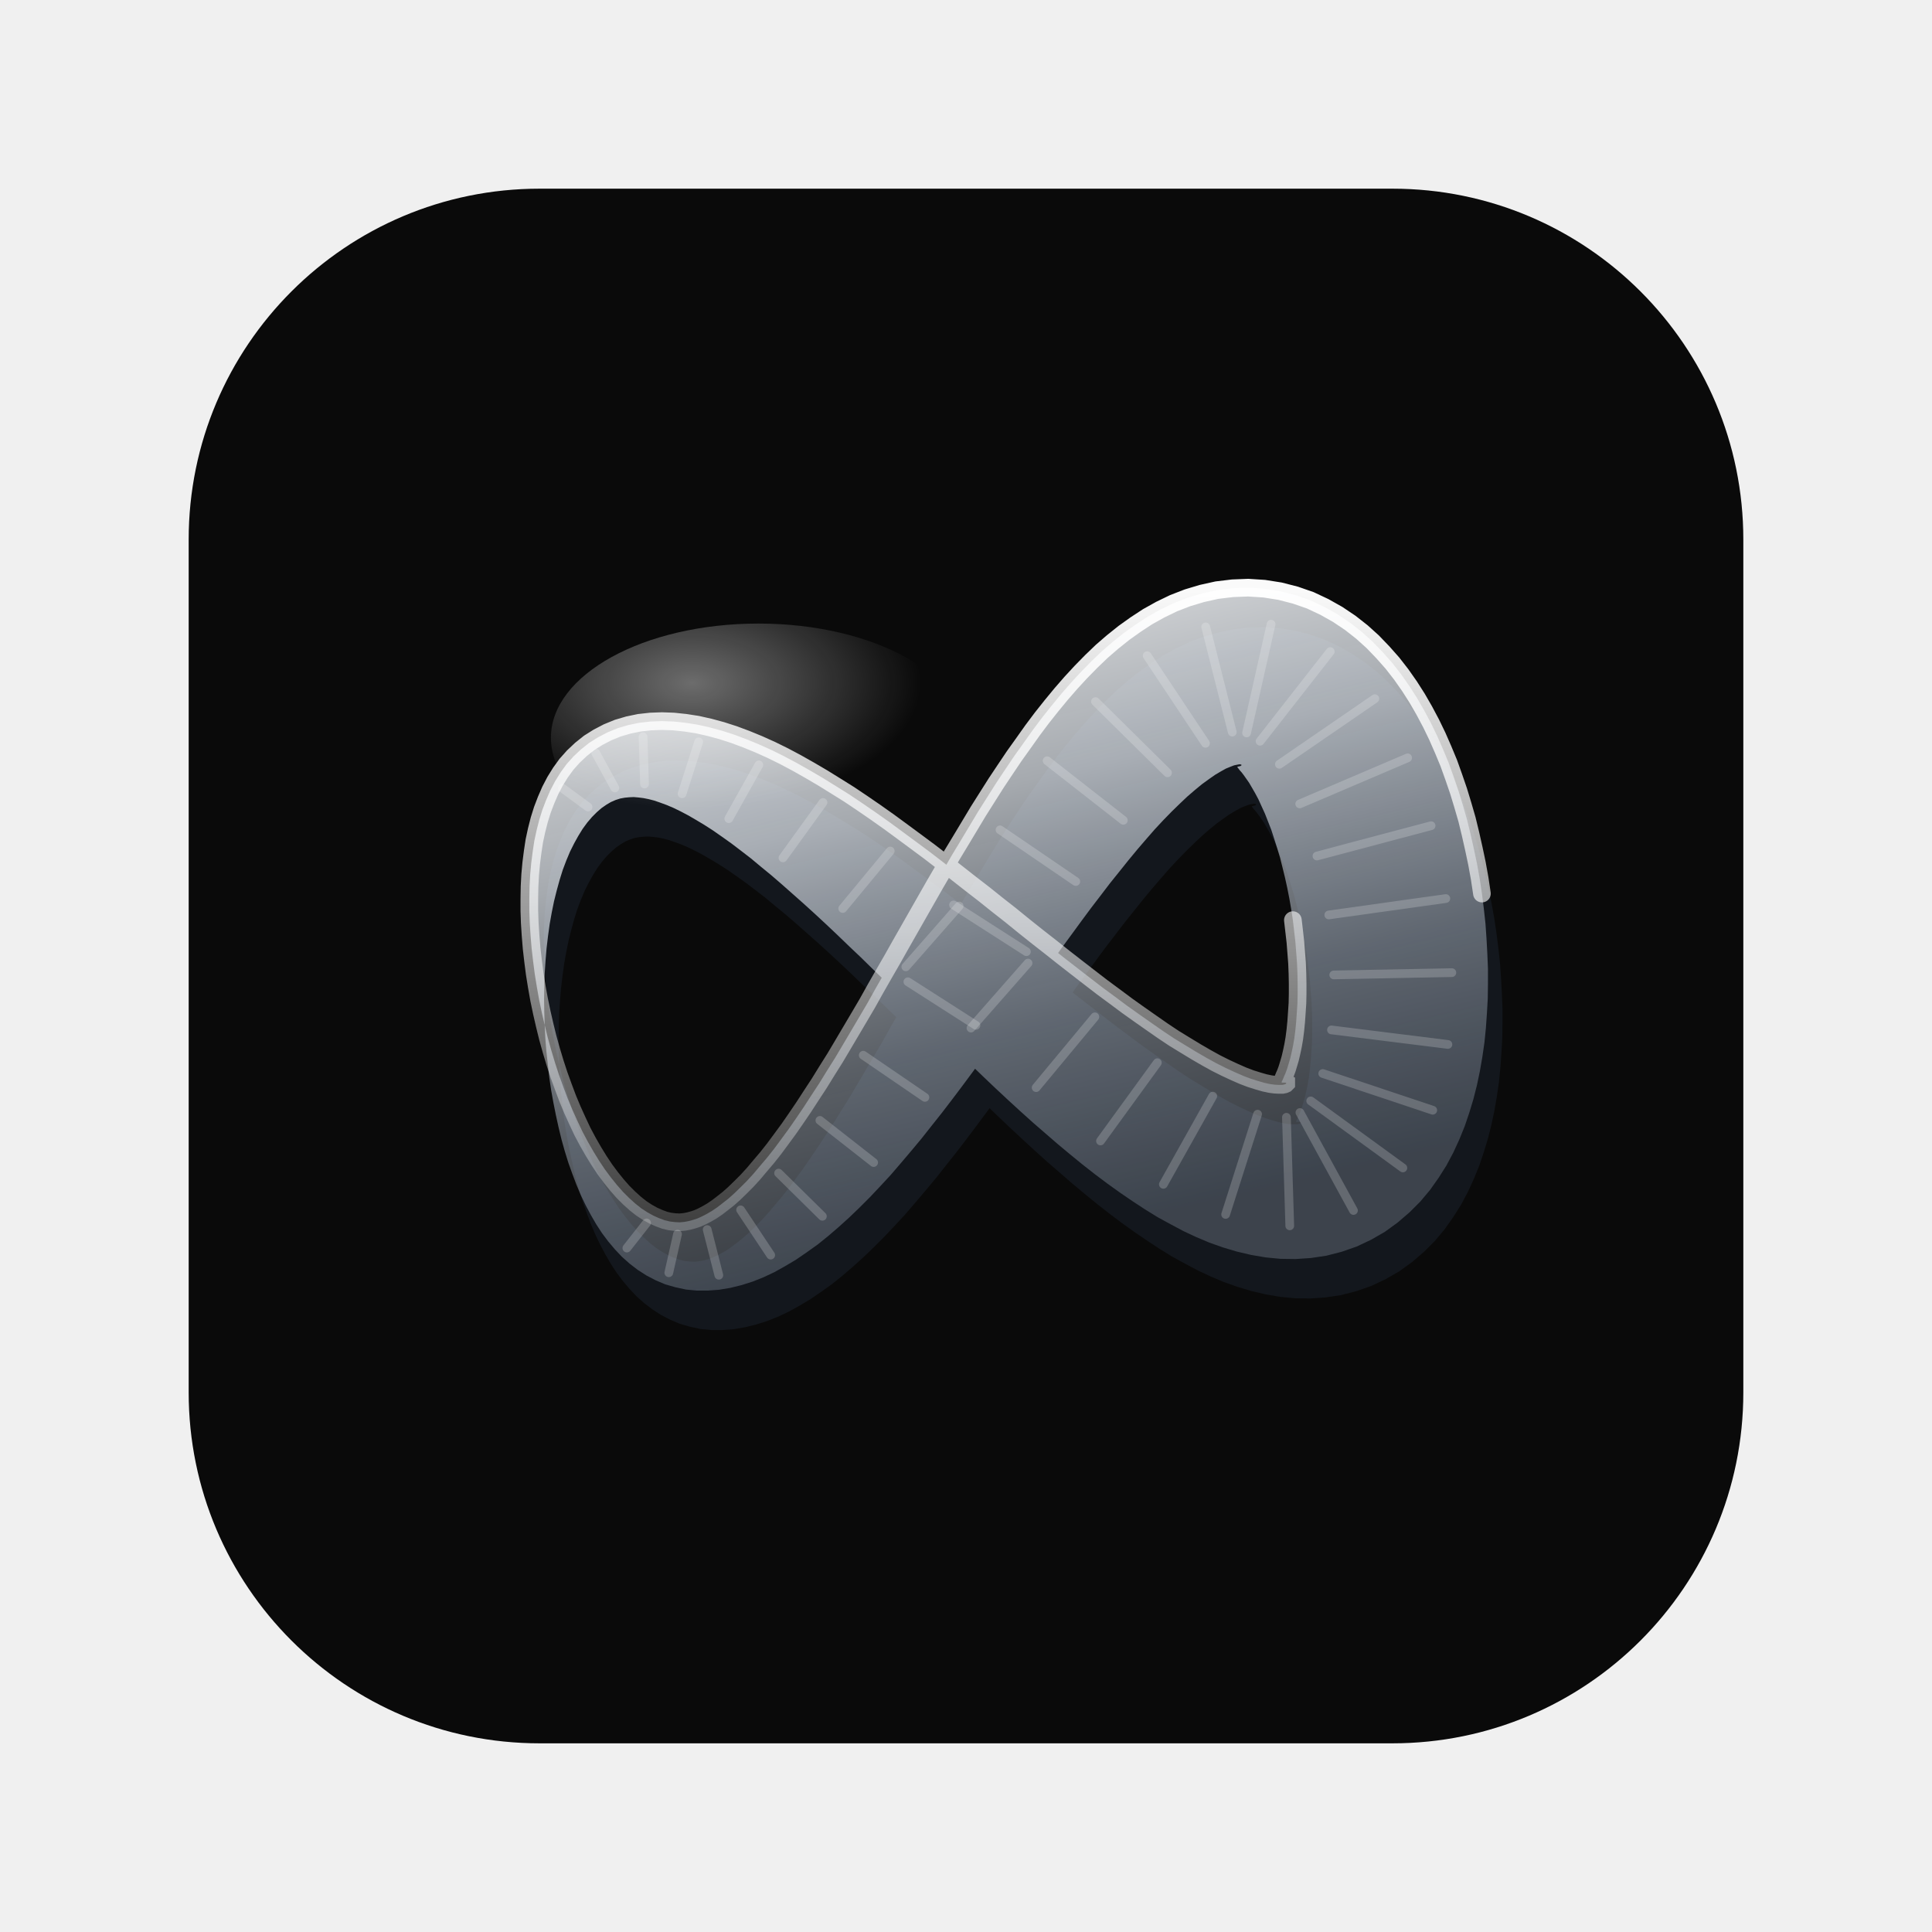
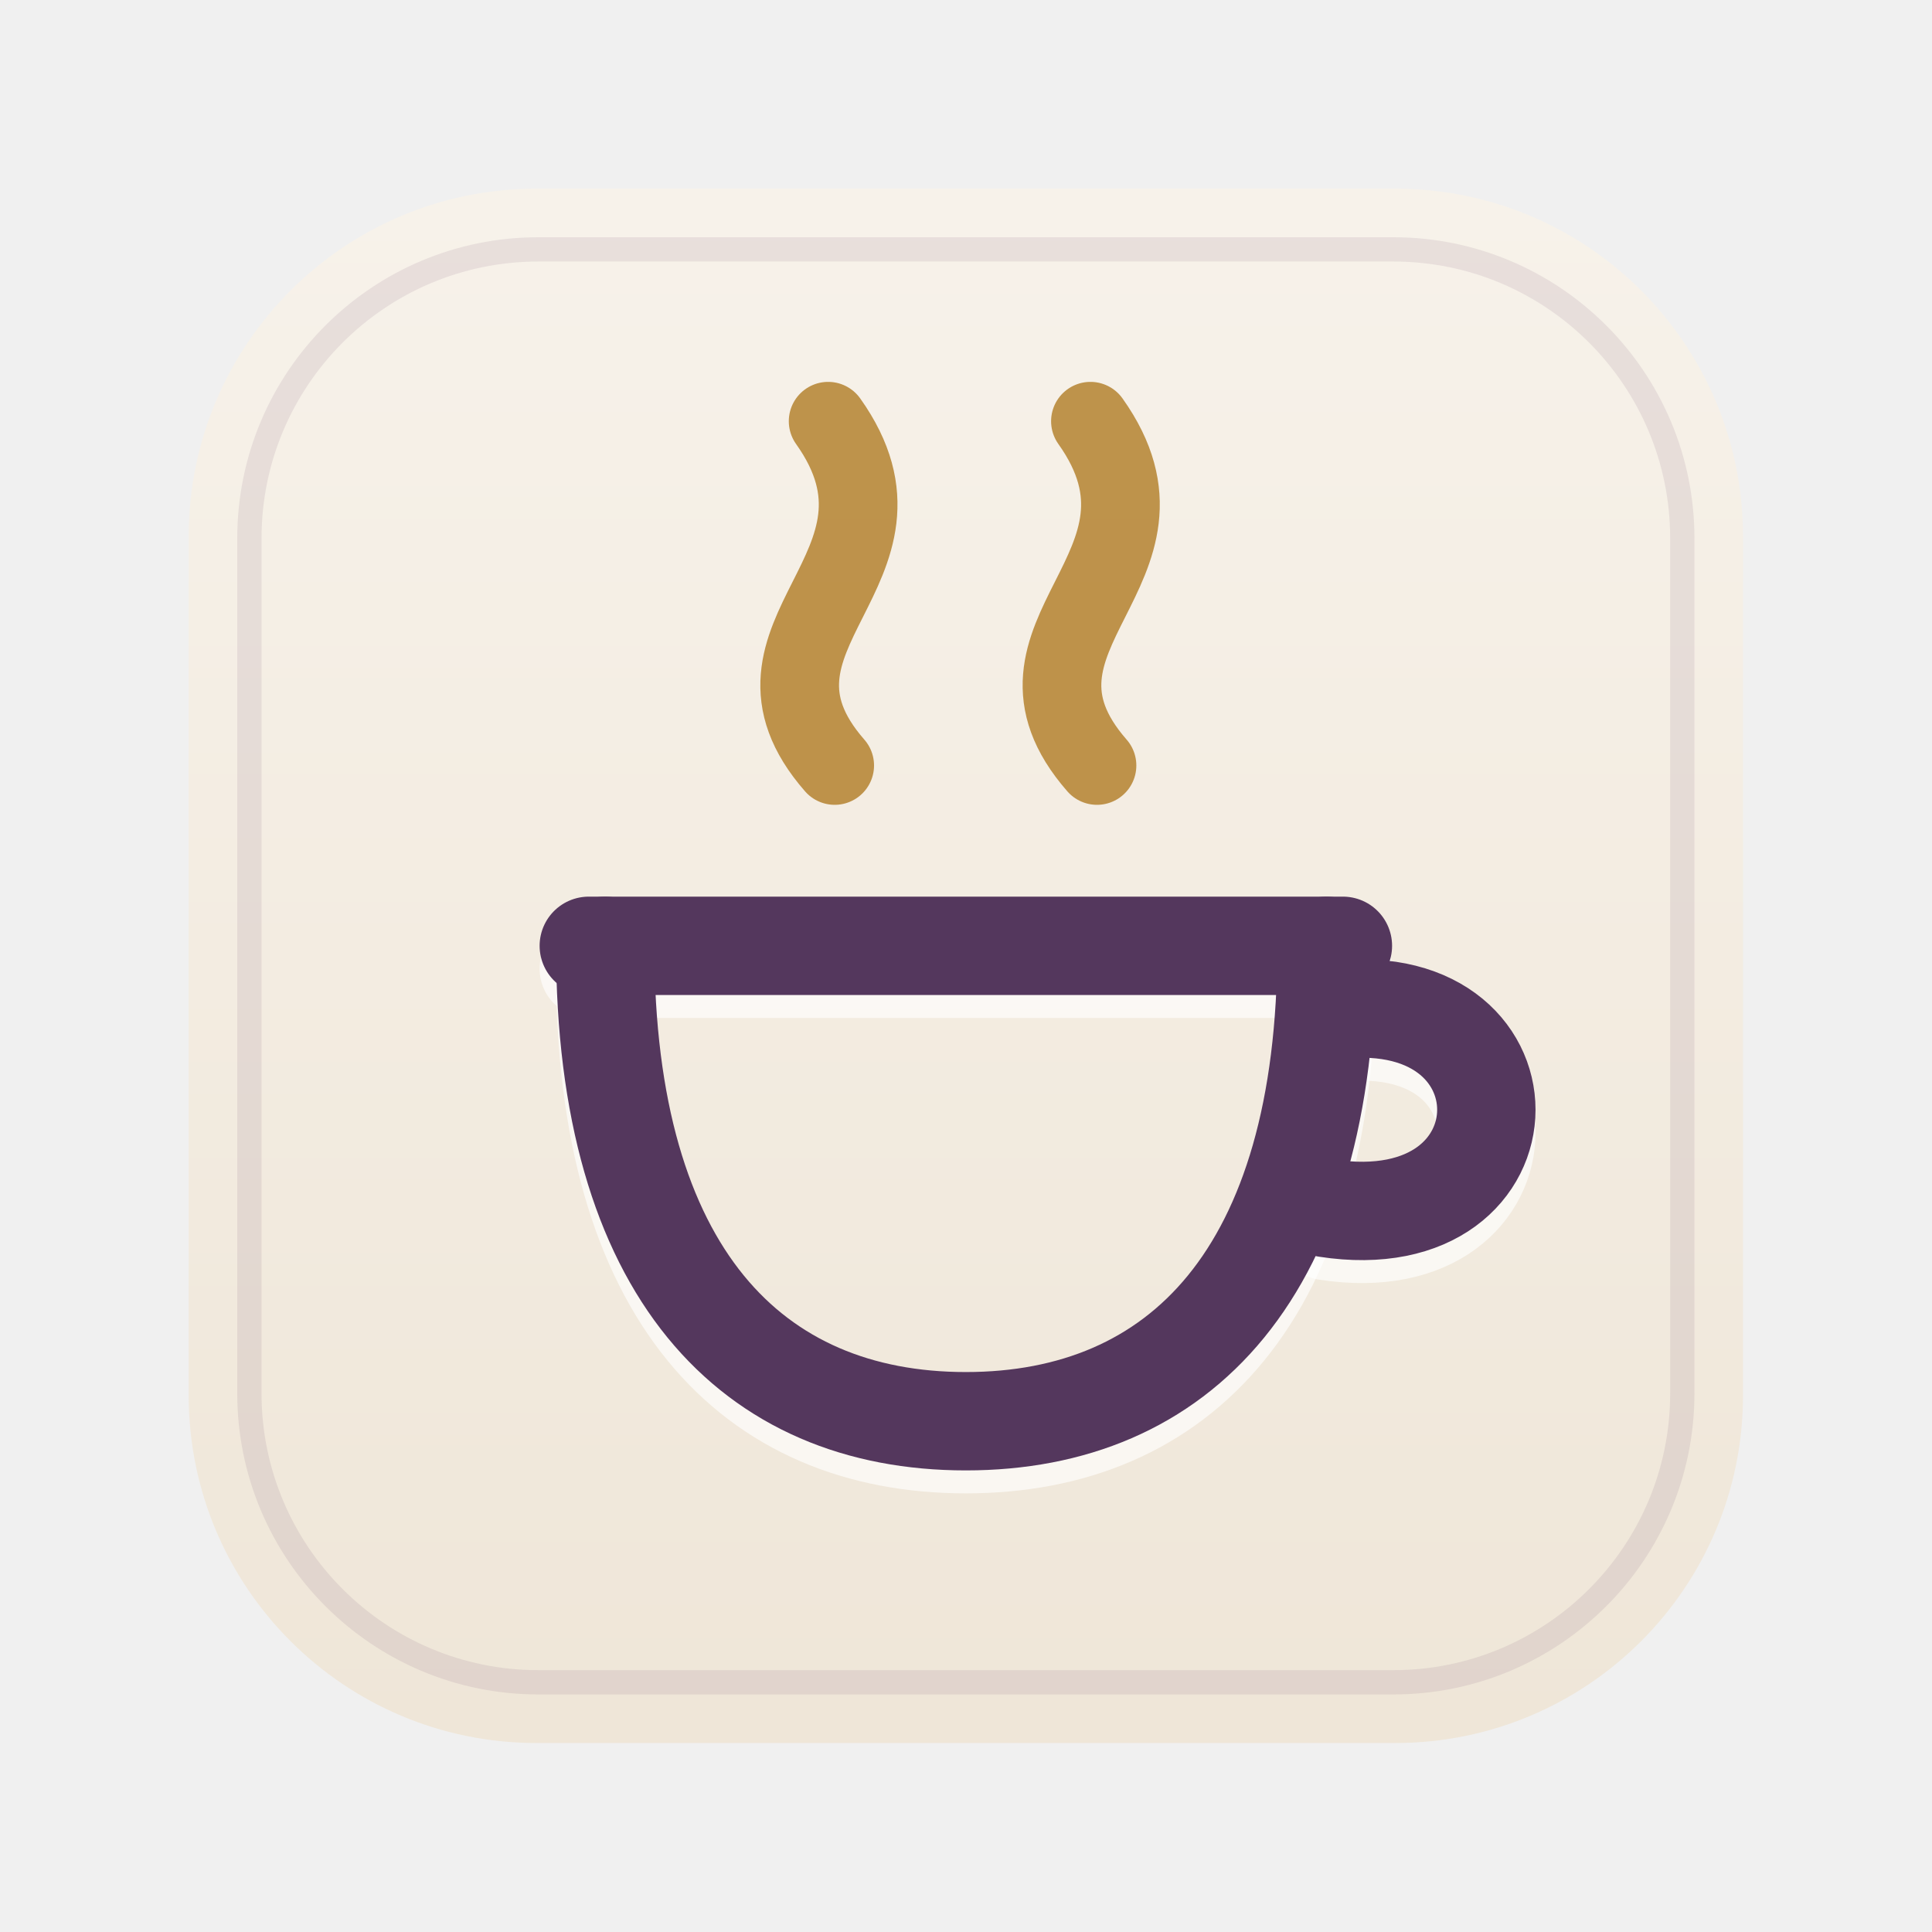
- <svg xmlns="http://www.w3.org/2000/svg" width="1024" height="1024" viewBox="0 0 1024 1024">
+ <svg xmlns="http://www.w3.org/2000/svg" viewBox="0 0 64 64" width="64" height="64">
  <defs>
-     <linearGradient id="mobGlass" x1="0" y1="0" x2="0.32" y2="1">
-       <stop offset="0" stop-color="#ffffff" stop-opacity="0.97" />
-       <stop offset="0.4" stop-color="#e8eef5" stop-opacity="0.70" />
-       <stop offset="0.72" stop-color="#b9c4d2" stop-opacity="0.46" />
-       <stop offset="1" stop-color="#8c98a8" stop-opacity="0.34" />
+     <linearGradient id="cream" x1="0" y1="0" x2="0" y2="1">
+       <stop offset="0" stop-color="#f7f2ea" />
+       <stop offset="1" stop-color="#efe6d8" />
    </linearGradient>
-     <linearGradient id="mobRim" x1="0" y1="0" x2="0" y2="1">
-       <stop offset="0" stop-color="#ffffff" stop-opacity="0.98" />
-       <stop offset="1" stop-color="#ffffff" stop-opacity="0.22" />
-     </linearGradient>
-     <radialGradient id="mobSpec" cx="0.34" cy="0.26" r="0.55">
-       <stop offset="0" stop-color="#ffffff" stop-opacity="0.8" />
-       <stop offset="1" stop-color="#ffffff" stop-opacity="0" />
-     </radialGradient>
  </defs>
-   <rect x="100" y="100" width="824" height="824" rx="186" ry="186" fill="#0a0a0a" />
-   <g transform="translate(512 512) scale(11) translate(-32 -32)">
-     <path d="M57.56 30.41 L57.65 31.13 L48.51 32.21 L48.45 31.69ZM57.65 31.13 L57.73 31.86 L48.57 32.73 L48.51 32.21ZM57.73 31.86 L57.78 32.58 L48.61 33.24 L48.57 32.73ZM57.78 32.58 L57.82 33.31 L48.65 33.76 L48.61 33.24ZM57.82 33.31 L57.85 34.03 L48.67 34.26 L48.65 33.76ZM57.85 34.03 L57.85 34.75 L48.68 34.75 L48.67 34.26ZM57.85 34.75 L57.84 35.47 L48.68 35.24 L48.68 34.75ZM57.84 35.47 L57.80 36.18 L48.67 35.70 L48.68 35.24ZM57.80 36.18 L57.75 36.89 L48.64 36.15 L48.67 35.70ZM57.75 36.89 L57.68 37.59 L48.61 36.58 L48.64 36.15ZM57.68 37.59 L57.58 38.28 L48.57 36.99 L48.61 36.58ZM57.58 38.28 L57.46 38.97 L48.52 37.38 L48.57 36.99ZM57.46 38.97 L57.32 39.64 L48.46 37.73 L48.52 37.38ZM57.32 39.64 L57.15 40.31 L48.39 38.06 L48.46 37.73ZM57.15 40.31 L56.95 40.97 L48.32 38.36 L48.39 38.06ZM56.95 40.97 L56.73 41.62 L48.24 38.63 L48.32 38.36ZM56.73 41.62 L56.47 42.26 L48.17 38.86 L48.24 38.63ZM56.47 42.26 L56.18 42.89 L48.10 39.05 L48.17 38.86ZM56.18 42.89 L55.85 43.51 L48.03 39.21 L48.10 39.05ZM55.85 43.51 L55.47 44.11 L47.98 39.33 L48.03 39.21ZM55.47 44.11 L55.06 44.69 L47.94 39.42 L47.98 39.33ZM55.06 44.69 L54.59 45.25 L47.91 39.48 L47.94 39.42ZM54.59 45.25 L54.07 45.77 L47.91 39.51 L47.91 39.48ZM54.07 45.77 L53.50 46.26 L47.92 39.52 L47.91 39.51ZM53.50 46.26 L52.88 46.71 L47.95 39.52 L47.92 39.52ZM52.88 46.71 L52.22 47.09 L48.00 39.52 L47.95 39.52ZM52.22 47.09 L51.52 47.42 L48.05 39.52 L48.00 39.52ZM51.52 47.42 L50.80 47.67 L48.09 39.52 L48.05 39.52ZM50.80 47.67 L50.06 47.86 L48.13 39.54 L48.09 39.52ZM50.06 47.86 L49.32 47.97 L48.13 39.56 L48.13 39.54ZM49.32 47.97 L48.58 48.02 L48.11 39.58 L48.13 39.56ZM48.58 48.02 L47.85 48.01 L48.04 39.61 L48.11 39.58ZM47.85 48.01 L47.13 47.94 L47.94 39.63 L48.04 39.61ZM47.13 47.94 L46.43 47.82 L47.79 39.63 L47.94 39.63ZM46.43 47.82 L45.75 47.66 L47.59 39.62 L47.79 39.63ZM45.75 47.66 L45.08 47.46 L47.36 39.59 L47.59 39.62ZM45.08 47.46 L44.43 47.23 L47.08 39.53 L47.36 39.59ZM44.43 47.23 L43.79 46.96 L46.77 39.44 L47.08 39.53ZM43.79 46.96 L43.17 46.67 L46.42 39.33 L46.77 39.44ZM43.17 46.67 L42.55 46.34 L46.05 39.19 L46.42 39.33ZM42.55 46.34 L41.93 46.00 L45.64 39.01 L46.05 39.19ZM41.93 46.00 L41.33 45.63 L45.21 38.81 L45.64 39.01ZM41.33 45.63 L40.72 45.23 L44.75 38.58 L45.21 38.81ZM40.72 45.23 L40.12 44.82 L44.28 38.32 L44.75 38.58ZM40.12 44.82 L39.52 44.39 L43.78 38.03 L44.28 38.32ZM39.52 44.39 L38.92 43.94 L43.27 37.72 L43.78 38.03ZM38.92 43.94 L38.32 43.47 L42.73 37.39 L43.27 37.72ZM38.32 43.47 L37.72 42.98 L42.19 37.03 L42.73 37.39ZM37.72 42.98 L37.12 42.48 L41.63 36.64 L42.19 37.03ZM37.12 42.48 L36.52 41.96 L41.06 36.24 L41.63 36.64ZM36.52 41.96 L35.92 41.44 L40.47 35.82 L41.06 36.24ZM35.92 41.44 L35.32 40.90 L39.88 35.38 L40.47 35.82ZM35.32 40.90 L34.72 40.35 L39.27 34.93 L39.88 35.38ZM34.72 40.35 L34.12 39.79 L38.66 34.46 L39.27 34.93ZM34.12 39.79 L33.52 39.22 L38.04 33.98 L38.66 34.46ZM33.52 39.22 L32.93 38.65 L37.41 33.49 L38.04 33.98ZM32.93 38.65 L32.33 38.08 L36.78 32.99 L37.41 33.49ZM32.33 38.08 L31.73 37.50 L36.14 32.49 L36.78 32.99ZM31.73 37.50 L31.14 36.92 L35.50 31.98 L36.14 32.49ZM31.14 36.92 L30.54 36.34 L34.86 31.46 L35.50 31.98ZM30.54 36.34 L29.96 35.76 L34.21 30.95 L34.86 31.46ZM29.96 35.76 L29.37 35.18 L33.56 30.43 L34.21 30.95ZM29.37 35.18 L28.79 34.61 L32.90 29.92 L33.56 30.43ZM28.79 34.61 L28.21 34.05 L32.25 29.41 L32.90 29.92ZM28.21 34.05 L27.64 33.49 L31.60 28.90 L32.25 29.41ZM27.64 33.49 L27.07 32.95 L30.95 28.40 L31.60 28.90ZM27.07 32.95 L26.51 32.41 L30.29 27.91 L30.95 28.40ZM26.51 32.41 L25.96 31.89 L29.64 27.43 L30.29 27.91ZM25.96 31.89 L25.41 31.38 L29.00 26.96 L29.64 27.43ZM25.41 31.38 L24.87 30.89 L28.35 26.50 L29.00 26.96ZM24.87 30.89 L24.34 30.42 L27.71 26.06 L28.35 26.50ZM24.34 30.42 L23.82 29.96 L27.07 25.63 L27.71 26.06ZM23.82 29.96 L23.31 29.52 L26.43 25.23 L27.07 25.63ZM23.31 29.52 L22.81 29.11 L25.80 24.84 L26.43 25.23ZM22.81 29.11 L22.33 28.71 L25.17 24.47 L25.80 24.84ZM22.33 28.71 L21.85 28.34 L24.55 24.12 L25.17 24.47ZM21.85 28.34 L21.39 27.99 L23.93 23.79 L24.55 24.12ZM21.39 27.99 L20.94 27.67 L23.32 23.49 L23.93 23.79ZM20.94 27.67 L20.51 27.37 L22.72 23.22 L23.32 23.49ZM20.51 27.37 L20.09 27.10 L22.11 22.97 L22.72 23.22ZM20.09 27.10 L19.69 26.86 L21.52 22.75 L22.11 22.97ZM19.69 26.86 L19.31 26.64 L20.93 22.56 L21.52 22.75ZM19.31 26.64 L18.95 26.45 L20.34 22.40 L20.93 22.56ZM18.95 26.45 L18.60 26.28 L19.76 22.27 L20.34 22.40ZM18.60 26.28 L18.27 26.14 L19.18 22.18 L19.76 22.27ZM18.27 26.14 L17.97 26.03 L18.61 22.12 L19.18 22.18ZM17.97 26.03 L17.68 25.93 L18.05 22.10 L18.61 22.12ZM17.68 25.93 L17.41 25.86 L17.50 22.12 L18.05 22.10ZM17.41 25.86 L17.16 25.81 L16.96 22.18 L17.50 22.12ZM17.16 25.81 L16.92 25.78 L16.43 22.29 L16.96 22.18ZM16.92 25.78 L16.69 25.76 L15.92 22.44 L16.43 22.29ZM16.69 25.76 L16.47 25.77 L15.43 22.64 L15.92 22.44ZM16.47 25.77 L16.26 25.79 L14.97 22.88 L15.43 22.64ZM16.26 25.79 L16.04 25.83 L14.54 23.15 L14.97 22.88ZM16.04 25.83 L15.82 25.90 L14.14 23.47 L14.54 23.15ZM15.82 25.90 L15.59 26.00 L13.78 23.81 L14.14 23.47ZM15.59 26.00 L15.37 26.13 L13.45 24.18 L13.78 23.81ZM15.37 26.13 L15.14 26.29 L13.16 24.58 L13.45 24.18ZM15.14 26.29 L14.91 26.49 L12.90 25.00 L13.16 24.58ZM14.91 26.49 L14.68 26.72 L12.67 25.44 L12.90 25.00ZM14.68 26.72 L14.45 26.99 L12.47 25.90 L12.67 25.44ZM14.45 26.99 L14.23 27.29 L12.29 26.37 L12.47 25.90ZM14.23 27.29 L14.02 27.63 L12.14 26.85 L12.29 26.37ZM14.02 27.63 L13.82 27.99 L12.01 27.36 L12.14 26.85ZM13.82 27.99 L13.62 28.39 L11.90 27.87 L12.01 27.36ZM13.62 28.39 L13.44 28.82 L11.82 28.40 L11.90 27.87ZM13.44 28.82 L13.27 29.27 L11.75 28.95 L11.82 28.40ZM13.27 29.27 L13.12 29.75 L11.70 29.50 L11.75 28.95ZM13.12 29.75 L12.98 30.26 L11.67 30.07 L11.70 29.50ZM12.98 30.26 L12.85 30.78 L11.66 30.65 L11.67 30.07ZM12.85 30.78 L12.74 31.32 L11.66 31.24 L11.66 30.65ZM12.74 31.32 L12.64 31.88 L11.68 31.83 L11.66 31.24ZM12.64 31.88 L12.56 32.46 L11.72 32.44 L11.68 31.83ZM12.56 32.46 L12.49 33.05 L11.77 33.05 L11.72 32.44ZM12.49 33.05 L12.44 33.65 L11.84 33.66 L11.77 33.05ZM12.44 33.65 L12.40 34.26 L11.92 34.28 L11.84 33.66ZM12.40 34.26 L12.38 34.87 L12.02 34.90 L11.92 34.28ZM12.38 34.87 L12.37 35.50 L12.13 35.52 L12.02 34.90ZM12.37 35.50 L12.38 36.12 L12.26 36.14 L12.13 35.52ZM12.38 36.12 L12.40 36.75 L12.40 36.75 L12.26 36.14ZM12.40 36.75 L12.55 37.36 L12.43 37.38 L12.40 36.75ZM12.55 37.36 L12.72 37.97 L12.48 38.01 L12.43 37.38ZM12.72 37.97 L12.90 38.57 L12.55 38.64 L12.48 38.01ZM12.90 38.57 L13.09 39.15 L12.62 39.26 L12.55 38.64ZM13.09 39.15 L13.30 39.73 L12.71 39.88 L12.62 39.26ZM13.30 39.73 L13.51 40.29 L12.82 40.49 L12.71 39.88ZM13.51 40.29 L13.74 40.84 L12.94 41.09 L12.82 40.49ZM13.74 40.84 L13.98 41.37 L13.07 41.68 L12.94 41.09ZM13.98 41.37 L14.22 41.88 L13.21 42.26 L13.07 41.68ZM14.22 41.88 L14.48 42.37 L13.37 42.83 L13.21 42.26ZM14.48 42.37 L14.75 42.84 L13.54 43.38 L13.37 42.83ZM14.75 42.84 L15.02 43.28 L13.73 43.91 L13.54 43.38ZM15.02 43.28 L15.30 43.70 L13.93 44.44 L13.73 43.91ZM15.30 43.70 L15.59 44.09 L14.14 44.94 L13.93 44.44ZM15.59 44.09 L15.88 44.45 L14.37 45.42 L14.14 44.94ZM15.88 44.45 L16.17 44.78 L14.62 45.89 L14.37 45.42ZM16.17 44.78 L16.47 45.08 L14.88 46.34 L14.62 45.89ZM16.47 45.08 L16.77 45.35 L15.16 46.77 L14.88 46.34ZM16.77 45.35 L17.06 45.58 L15.46 47.17 L15.16 46.77ZM17.06 45.58 L17.35 45.77 L15.78 47.55 L15.46 47.17ZM17.35 45.77 L17.64 45.93 L16.12 47.91 L15.78 47.55ZM17.64 45.93 L17.91 46.05 L16.49 48.24 L16.12 47.91ZM17.91 46.05 L18.18 46.15 L16.88 48.54 L16.49 48.24ZM18.18 46.15 L18.43 46.21 L17.30 48.81 L16.88 48.54ZM18.43 46.21 L18.68 46.24 L17.74 49.04 L17.30 48.81ZM18.68 46.24 L18.91 46.25 L18.21 49.24 L17.74 49.04ZM18.91 46.25 L19.13 46.23 L18.70 49.38 L18.21 49.24ZM19.13 46.23 L19.34 46.19 L19.21 49.49 L18.70 49.38ZM19.34 46.19 L19.56 46.13 L19.73 49.54 L19.21 49.49ZM19.56 46.13 L19.77 46.06 L20.26 49.54 L19.73 49.54ZM19.77 46.06 L19.99 45.96 L20.80 49.50 L20.26 49.54ZM19.99 45.96 L20.22 45.84 L21.34 49.41 L20.80 49.50ZM20.22 45.84 L20.46 45.70 L21.87 49.28 L21.34 49.41ZM20.46 45.70 L20.71 45.53 L22.41 49.11 L21.87 49.28ZM20.71 45.53 L20.97 45.33 L22.94 48.90 L22.41 49.11ZM20.97 45.33 L21.25 45.11 L23.47 48.65 L22.94 48.90ZM21.25 45.11 L21.53 44.86 L23.99 48.36 L23.47 48.65ZM21.53 44.86 L21.83 44.57 L24.51 48.05 L23.99 48.36ZM21.83 44.57 L22.14 44.26 L25.02 47.70 L24.51 48.05ZM22.14 44.26 L22.46 43.91 L25.54 47.33 L25.02 47.70ZM22.46 43.91 L22.78 43.53 L26.05 46.92 L25.54 47.33ZM22.78 43.53 L23.12 43.13 L26.55 46.49 L26.05 46.92ZM23.12 43.13 L23.46 42.70 L27.06 46.03 L26.55 46.49ZM23.46 42.70 L23.80 42.24 L27.56 45.55 L27.06 46.03ZM23.80 42.24 L24.16 41.75 L28.07 45.04 L27.56 45.55ZM24.16 41.75 L24.52 41.23 L28.57 44.51 L28.07 45.04ZM24.52 41.23 L24.88 40.70 L29.07 43.97 L28.57 44.51ZM24.88 40.70 L25.25 40.13 L29.56 43.40 L29.07 43.97ZM25.25 40.13 L25.63 39.55 L30.06 42.81 L29.56 43.40ZM25.63 39.55 L26.00 38.95 L30.56 42.21 L30.06 42.81ZM26.00 38.95 L26.39 38.33 L31.05 41.59 L30.56 42.21ZM26.39 38.33 L26.77 37.69 L31.55 40.96 L31.05 41.59ZM26.77 37.69 L27.16 37.03 L32.04 40.32 L31.55 40.96ZM27.16 37.03 L27.55 36.37 L32.53 39.67 L32.04 40.32ZM27.55 36.37 L27.95 35.69 L33.02 39.01 L32.53 39.67ZM27.95 35.69 L28.34 34.99 L33.51 38.34 L33.02 39.01ZM28.34 34.99 L28.74 34.29 L33.99 37.67 L33.51 38.34ZM28.74 34.29 L29.15 33.58 L34.48 37.00 L33.99 37.67ZM29.15 33.58 L29.55 32.87 L34.96 36.32 L34.48 37.00ZM29.55 32.87 L29.96 32.15 L35.44 35.65 L34.96 36.32ZM29.96 32.15 L30.37 31.43 L35.92 34.98 L35.44 35.65ZM30.37 31.43 L30.78 30.71 L36.40 34.31 L35.92 34.98ZM30.78 30.71 L31.19 29.99 L36.87 33.65 L36.40 34.31ZM31.19 29.99 L31.61 29.27 L37.34 32.99 L36.87 33.65ZM31.61 29.27 L32.02 28.56 L37.81 32.35 L37.34 32.99ZM32.02 28.56 L32.45 27.85 L38.27 31.72 L37.81 32.35ZM32.45 27.85 L32.87 27.15 L38.73 31.10 L38.27 31.72ZM32.87 27.15 L33.29 26.45 L39.19 30.50 L38.73 31.10ZM33.29 26.45 L33.72 25.77 L39.64 29.91 L39.19 30.50ZM33.72 25.77 L34.15 25.09 L40.09 29.35 L39.64 29.91ZM34.15 25.09 L34.59 24.43 L40.53 28.80 L40.09 29.35ZM34.59 24.43 L35.02 23.79 L40.96 28.28 L40.53 28.80ZM35.02 23.79 L35.47 23.16 L41.39 27.78 L40.96 28.28ZM35.47 23.16 L35.91 22.54 L41.80 27.31 L41.39 27.78ZM35.91 22.54 L36.36 21.94 L42.21 26.87 L41.80 27.31ZM36.36 21.94 L36.82 21.36 L42.61 26.46 L42.21 26.87ZM36.82 21.36 L37.29 20.79 L43.00 26.08 L42.61 26.46ZM37.29 20.79 L37.76 20.25 L43.37 25.73 L43.00 26.08ZM37.76 20.25 L38.24 19.73 L43.73 25.42 L43.37 25.73ZM38.24 19.73 L38.74 19.22 L44.07 25.14 L43.73 25.42ZM38.74 19.22 L39.24 18.74 L44.40 24.90 L44.07 25.14ZM39.24 18.74 L39.76 18.29 L44.70 24.69 L44.40 24.90ZM39.76 18.29 L40.31 17.85 L44.97 24.53 L44.70 24.69ZM40.31 17.85 L40.87 17.45 L45.22 24.39 L44.97 24.53ZM40.87 17.45 L41.45 17.07 L45.44 24.30 L45.22 24.39ZM41.45 17.07 L42.06 16.73 L45.62 24.23 L45.44 24.30ZM42.06 16.73 L42.70 16.42 L45.77 24.20 L45.62 24.23ZM42.70 16.42 L43.37 16.16 L45.88 24.18 L45.77 24.20ZM43.37 16.16 L44.07 15.95 L45.94 24.19 L45.88 24.18ZM44.07 15.95 L44.79 15.79 L45.98 24.21 L45.94 24.19ZM44.79 15.79 L45.54 15.70 L45.97 24.23 L45.98 24.21ZM45.54 15.70 L46.30 15.67 L45.95 24.25 L45.97 24.23ZM46.30 15.67 L47.07 15.72 L45.91 24.27 L45.95 24.25ZM47.07 15.72 L47.83 15.84 L45.86 24.28 L45.91 24.27ZM47.83 15.84 L48.57 16.03 L45.81 24.29 L45.86 24.28ZM48.57 16.03 L49.29 16.28 L45.78 24.30 L45.81 24.29ZM49.29 16.28 L49.97 16.60 L45.77 24.31 L45.78 24.30ZM49.97 16.60 L50.61 16.96 L45.79 24.34 L45.77 24.31ZM50.61 16.96 L51.22 17.37 L45.83 24.39 L45.79 24.34ZM51.22 17.37 L51.78 17.81 L45.89 24.47 L45.83 24.39ZM51.78 17.81 L52.30 18.28 L45.98 24.57 L45.89 24.47ZM52.30 18.28 L52.79 18.79 L46.08 24.70 L45.98 24.57ZM52.79 18.79 L53.25 19.31 L46.20 24.87 L46.08 24.70ZM53.25 19.31 L53.67 19.85 L46.34 25.07 L46.20 24.87ZM53.67 19.85 L54.07 20.42 L46.48 25.31 L46.34 25.07ZM54.07 20.42 L54.44 21.00 L46.63 25.57 L46.48 25.31ZM54.44 21.00 L54.78 21.59 L46.79 25.87 L46.63 25.57ZM54.78 21.59 L55.11 22.21 L46.94 26.20 L46.79 25.87ZM55.11 22.21 L55.41 22.83 L47.10 26.55 L46.94 26.20ZM55.41 22.83 L55.69 23.47 L47.25 26.93 L47.10 26.55ZM55.69 23.47 L55.96 24.12 L47.41 27.34 L47.25 26.93ZM55.96 24.12 L56.20 24.79 L47.55 27.77 L47.41 27.34ZM56.20 24.79 L56.43 25.46 L47.69 28.21 L47.55 27.77ZM56.43 25.46 L56.64 26.15 L47.83 28.67 L47.69 28.21ZM56.64 26.15 L56.84 26.84 L47.95 29.15 L47.83 28.67ZM56.84 26.84 L57.01 27.54 L48.07 29.64 L47.95 29.15ZM57.01 27.54 L57.17 28.25 L48.18 30.14 L48.07 29.64ZM57.17 28.25 L57.32 28.96 L48.28 30.65 L48.18 30.14ZM57.32 28.96 L57.45 29.68 L48.37 31.17 L48.28 30.65ZM57.45 29.68 L57.56 30.41 L48.45 31.69 L48.37 31.17Z" fill="#1c2430" fill-opacity="0.5" fill-rule="nonzero" />
-     <path d="M56.86 28.51 L56.95 29.23 L47.81 30.31 L47.75 29.79ZM56.95 29.23 L57.03 29.96 L47.87 30.83 L47.81 30.31ZM57.03 29.96 L57.08 30.68 L47.91 31.34 L47.87 30.83ZM57.08 30.68 L57.12 31.41 L47.95 31.86 L47.91 31.34ZM57.12 31.41 L57.15 32.13 L47.97 32.36 L47.95 31.86ZM57.15 32.13 L57.15 32.85 L47.98 32.85 L47.97 32.36ZM57.15 32.85 L57.14 33.57 L47.98 33.34 L47.98 32.85ZM57.14 33.57 L57.10 34.28 L47.97 33.80 L47.98 33.34ZM57.10 34.28 L57.05 34.99 L47.94 34.25 L47.97 33.80ZM57.05 34.99 L56.98 35.69 L47.91 34.68 L47.94 34.25ZM56.98 35.69 L56.88 36.38 L47.87 35.09 L47.91 34.68ZM56.88 36.38 L56.76 37.07 L47.82 35.48 L47.87 35.09ZM56.76 37.07 L56.62 37.74 L47.76 35.83 L47.82 35.48ZM56.62 37.74 L56.45 38.41 L47.69 36.16 L47.76 35.83ZM56.45 38.41 L56.25 39.07 L47.62 36.46 L47.69 36.16ZM56.25 39.07 L56.03 39.72 L47.54 36.73 L47.62 36.46ZM56.03 39.72 L55.77 40.36 L47.47 36.96 L47.54 36.73ZM55.77 40.36 L55.48 40.99 L47.40 37.15 L47.47 36.96ZM55.48 40.99 L55.15 41.61 L47.33 37.31 L47.40 37.15ZM55.15 41.61 L54.77 42.21 L47.28 37.43 L47.33 37.31ZM54.77 42.21 L54.36 42.79 L47.24 37.52 L47.28 37.43ZM54.36 42.79 L53.89 43.35 L47.21 37.58 L47.24 37.52ZM53.89 43.35 L53.37 43.87 L47.21 37.61 L47.21 37.58ZM53.37 43.87 L52.80 44.36 L47.22 37.62 L47.21 37.61ZM52.80 44.36 L52.18 44.81 L47.25 37.62 L47.22 37.62ZM52.18 44.81 L51.52 45.19 L47.30 37.62 L47.25 37.62ZM51.52 45.19 L50.82 45.52 L47.35 37.62 L47.30 37.62ZM50.82 45.52 L50.10 45.77 L47.39 37.62 L47.35 37.62ZM50.10 45.77 L49.36 45.96 L47.43 37.64 L47.39 37.62ZM49.36 45.96 L48.62 46.07 L47.43 37.66 L47.43 37.64ZM48.62 46.07 L47.88 46.12 L47.41 37.68 L47.43 37.66ZM47.88 46.12 L47.15 46.11 L47.34 37.71 L47.41 37.68ZM47.15 46.11 L46.43 46.04 L47.24 37.73 L47.34 37.71ZM46.43 46.04 L45.73 45.92 L47.09 37.73 L47.24 37.73ZM45.73 45.92 L45.05 45.76 L46.89 37.72 L47.09 37.73ZM45.05 45.76 L44.38 45.56 L46.66 37.69 L46.89 37.72ZM44.38 45.56 L43.73 45.33 L46.38 37.63 L46.66 37.69ZM43.73 45.33 L43.09 45.06 L46.07 37.54 L46.38 37.63ZM43.09 45.06 L42.47 44.77 L45.72 37.43 L46.07 37.54ZM42.47 44.77 L41.85 44.44 L45.35 37.29 L45.72 37.43ZM41.85 44.44 L41.23 44.10 L44.94 37.11 L45.35 37.29ZM41.23 44.10 L40.63 43.73 L44.51 36.91 L44.94 37.11ZM40.63 43.73 L40.02 43.33 L44.05 36.68 L44.51 36.91ZM40.02 43.33 L39.42 42.92 L43.58 36.42 L44.05 36.68ZM39.42 42.92 L38.82 42.49 L43.08 36.13 L43.58 36.42ZM38.82 42.49 L38.22 42.04 L42.57 35.82 L43.08 36.13ZM38.22 42.04 L37.62 41.57 L42.03 35.49 L42.57 35.82ZM37.62 41.57 L37.02 41.08 L41.49 35.13 L42.03 35.49ZM37.02 41.08 L36.42 40.58 L40.93 34.74 L41.49 35.13ZM36.42 40.58 L35.82 40.06 L40.36 34.34 L40.93 34.74ZM35.82 40.06 L35.22 39.54 L39.77 33.92 L40.36 34.34ZM35.22 39.54 L34.62 39.00 L39.18 33.48 L39.77 33.92ZM34.62 39.00 L34.02 38.45 L38.57 33.03 L39.18 33.48ZM34.02 38.45 L33.42 37.89 L37.96 32.56 L38.57 33.03ZM33.42 37.89 L32.82 37.32 L37.34 32.08 L37.96 32.56ZM32.82 37.32 L32.23 36.75 L36.71 31.59 L37.34 32.08ZM32.23 36.75 L31.63 36.18 L36.08 31.09 L36.71 31.59ZM31.63 36.18 L31.03 35.60 L35.44 30.59 L36.08 31.09ZM31.03 35.60 L30.44 35.02 L34.80 30.08 L35.44 30.59ZM30.44 35.02 L29.84 34.44 L34.16 29.56 L34.80 30.08ZM29.84 34.44 L29.26 33.86 L33.51 29.05 L34.16 29.56ZM29.26 33.86 L28.67 33.28 L32.86 28.53 L33.51 29.05ZM28.67 33.28 L28.09 32.71 L32.20 28.02 L32.86 28.53ZM28.09 32.71 L27.51 32.15 L31.55 27.51 L32.20 28.02ZM27.51 32.15 L26.94 31.59 L30.90 27.00 L31.55 27.51ZM26.94 31.59 L26.37 31.05 L30.25 26.50 L30.90 27.00ZM26.37 31.05 L25.81 30.51 L29.59 26.01 L30.25 26.50ZM25.81 30.51 L25.26 29.99 L28.94 25.53 L29.59 26.01ZM25.26 29.99 L24.71 29.48 L28.30 25.06 L28.94 25.53ZM24.71 29.48 L24.17 28.99 L27.65 24.60 L28.30 25.06ZM24.17 28.99 L23.64 28.52 L27.01 24.16 L27.65 24.60ZM23.64 28.52 L23.12 28.06 L26.37 23.73 L27.01 24.16ZM23.12 28.06 L22.61 27.62 L25.73 23.33 L26.37 23.73ZM22.61 27.62 L22.11 27.21 L25.10 22.94 L25.73 23.33ZM22.11 27.21 L21.63 26.81 L24.47 22.57 L25.10 22.94ZM21.63 26.81 L21.15 26.44 L23.85 22.22 L24.47 22.57ZM21.15 26.44 L20.69 26.09 L23.23 21.89 L23.85 22.22ZM20.69 26.09 L20.24 25.77 L22.62 21.59 L23.23 21.89ZM20.24 25.77 L19.81 25.47 L22.02 21.32 L22.62 21.59ZM19.81 25.47 L19.39 25.20 L21.41 21.07 L22.02 21.32ZM19.39 25.20 L18.99 24.96 L20.82 20.85 L21.41 21.07ZM18.99 24.96 L18.61 24.74 L20.23 20.66 L20.82 20.85ZM18.61 24.74 L18.25 24.55 L19.64 20.50 L20.23 20.66ZM18.25 24.55 L17.90 24.38 L19.06 20.37 L19.64 20.50ZM17.90 24.38 L17.57 24.24 L18.48 20.28 L19.06 20.37ZM17.57 24.24 L17.27 24.13 L17.91 20.22 L18.48 20.28ZM17.27 24.13 L16.98 24.03 L17.35 20.20 L17.91 20.22ZM16.98 24.03 L16.71 23.96 L16.80 20.22 L17.35 20.20ZM16.71 23.96 L16.46 23.91 L16.26 20.28 L16.80 20.22ZM16.46 23.91 L16.22 23.88 L15.73 20.39 L16.26 20.28ZM16.22 23.88 L15.99 23.86 L15.22 20.54 L15.73 20.39ZM15.99 23.86 L15.77 23.87 L14.73 20.74 L15.22 20.54ZM15.77 23.87 L15.56 23.89 L14.27 20.98 L14.73 20.74ZM15.56 23.89 L15.34 23.93 L13.84 21.25 L14.27 20.98ZM15.34 23.93 L15.12 24.00 L13.44 21.57 L13.84 21.25ZM15.12 24.00 L14.89 24.10 L13.08 21.91 L13.44 21.57ZM14.89 24.10 L14.67 24.23 L12.75 22.28 L13.08 21.91ZM14.67 24.23 L14.44 24.39 L12.46 22.68 L12.75 22.28ZM14.44 24.39 L14.21 24.59 L12.20 23.10 L12.46 22.68ZM14.21 24.59 L13.98 24.82 L11.97 23.54 L12.20 23.10ZM13.98 24.82 L13.75 25.09 L11.77 24.00 L11.97 23.54ZM13.75 25.09 L13.53 25.39 L11.59 24.47 L11.77 24.00ZM13.53 25.39 L13.32 25.73 L11.44 24.95 L11.59 24.47ZM13.32 25.73 L13.12 26.09 L11.31 25.46 L11.44 24.95ZM13.12 26.09 L12.92 26.49 L11.20 25.97 L11.31 25.46ZM12.92 26.49 L12.74 26.92 L11.12 26.50 L11.20 25.97ZM12.74 26.92 L12.57 27.37 L11.05 27.05 L11.12 26.50ZM12.57 27.37 L12.42 27.85 L11.00 27.60 L11.05 27.05ZM12.42 27.85 L12.28 28.36 L10.97 28.17 L11.00 27.60ZM12.28 28.36 L12.15 28.88 L10.96 28.75 L10.97 28.17ZM12.15 28.88 L12.04 29.42 L10.96 29.34 L10.96 28.75ZM12.04 29.42 L11.94 29.98 L10.98 29.93 L10.96 29.34ZM11.94 29.98 L11.86 30.56 L11.02 30.54 L10.98 29.93ZM11.86 30.56 L11.79 31.15 L11.07 31.15 L11.02 30.54ZM11.79 31.15 L11.74 31.75 L11.14 31.76 L11.07 31.15ZM11.74 31.75 L11.70 32.36 L11.22 32.38 L11.14 31.76ZM11.70 32.36 L11.68 32.97 L11.32 33.00 L11.22 32.38ZM11.68 32.97 L11.67 33.60 L11.43 33.62 L11.32 33.00ZM11.67 33.60 L11.68 34.22 L11.56 34.24 L11.43 33.62ZM11.68 34.22 L11.70 34.85 L11.70 34.85 L11.56 34.24ZM11.70 34.85 L11.85 35.46 L11.73 35.48 L11.70 34.85ZM11.85 35.46 L12.02 36.07 L11.78 36.11 L11.73 35.48ZM12.02 36.07 L12.20 36.67 L11.85 36.74 L11.78 36.11ZM12.20 36.67 L12.39 37.25 L11.92 37.36 L11.85 36.74ZM12.39 37.25 L12.60 37.83 L12.01 37.98 L11.92 37.36ZM12.60 37.83 L12.81 38.39 L12.12 38.59 L12.01 37.98ZM12.81 38.39 L13.04 38.94 L12.24 39.19 L12.12 38.59ZM13.04 38.94 L13.28 39.47 L12.37 39.78 L12.24 39.19ZM13.28 39.47 L13.52 39.98 L12.51 40.36 L12.37 39.78ZM13.52 39.98 L13.78 40.47 L12.67 40.93 L12.51 40.36ZM13.78 40.47 L14.05 40.94 L12.84 41.48 L12.67 40.93ZM14.05 40.94 L14.32 41.38 L13.03 42.01 L12.84 41.48ZM14.32 41.38 L14.60 41.80 L13.23 42.54 L13.03 42.01ZM14.60 41.80 L14.89 42.19 L13.44 43.04 L13.23 42.54ZM14.89 42.19 L15.18 42.55 L13.67 43.52 L13.44 43.04ZM15.18 42.55 L15.47 42.88 L13.92 43.99 L13.67 43.52ZM15.47 42.88 L15.77 43.18 L14.18 44.44 L13.92 43.99ZM15.77 43.18 L16.07 43.45 L14.46 44.87 L14.18 44.44ZM16.07 43.45 L16.36 43.68 L14.76 45.27 L14.46 44.87ZM16.36 43.68 L16.65 43.87 L15.08 45.65 L14.76 45.27ZM16.65 43.87 L16.94 44.03 L15.42 46.01 L15.08 45.65ZM16.94 44.03 L17.21 44.15 L15.79 46.34 L15.42 46.01ZM17.21 44.15 L17.48 44.25 L16.18 46.64 L15.79 46.34ZM17.48 44.25 L17.73 44.31 L16.60 46.91 L16.18 46.64ZM17.73 44.31 L17.98 44.34 L17.04 47.14 L16.60 46.91ZM17.98 44.34 L18.21 44.35 L17.51 47.34 L17.04 47.14ZM18.21 44.35 L18.43 44.33 L18.00 47.48 L17.51 47.34ZM18.43 44.33 L18.64 44.29 L18.51 47.59 L18.00 47.48ZM18.64 44.29 L18.86 44.23 L19.03 47.64 L18.51 47.59ZM18.86 44.23 L19.07 44.16 L19.56 47.64 L19.03 47.64ZM19.07 44.16 L19.29 44.06 L20.10 47.60 L19.56 47.64ZM19.29 44.06 L19.52 43.94 L20.64 47.51 L20.10 47.60ZM19.52 43.94 L19.76 43.80 L21.17 47.38 L20.64 47.51ZM19.76 43.80 L20.01 43.63 L21.71 47.21 L21.17 47.38ZM20.01 43.63 L20.27 43.43 L22.24 47.00 L21.71 47.21ZM20.27 43.43 L20.55 43.21 L22.77 46.75 L22.24 47.00ZM20.55 43.21 L20.83 42.96 L23.29 46.46 L22.77 46.75ZM20.83 42.96 L21.13 42.67 L23.81 46.15 L23.29 46.46ZM21.13 42.67 L21.44 42.36 L24.32 45.80 L23.81 46.15ZM21.44 42.36 L21.76 42.01 L24.84 45.43 L24.32 45.80ZM21.76 42.01 L22.08 41.63 L25.35 45.02 L24.84 45.43ZM22.08 41.63 L22.42 41.23 L25.85 44.59 L25.35 45.02ZM22.42 41.23 L22.76 40.80 L26.36 44.13 L25.85 44.59ZM22.76 40.80 L23.10 40.34 L26.86 43.65 L26.36 44.13ZM23.10 40.34 L23.46 39.85 L27.37 43.14 L26.86 43.65ZM23.46 39.85 L23.82 39.33 L27.87 42.61 L27.37 43.14ZM23.82 39.33 L24.18 38.80 L28.37 42.07 L27.87 42.61ZM24.18 38.80 L24.55 38.23 L28.86 41.50 L28.37 42.07ZM24.55 38.23 L24.93 37.65 L29.36 40.91 L28.86 41.50ZM24.93 37.65 L25.30 37.05 L29.86 40.31 L29.36 40.91ZM25.30 37.05 L25.69 36.43 L30.35 39.69 L29.86 40.31ZM25.69 36.43 L26.07 35.79 L30.85 39.06 L30.35 39.69ZM26.07 35.79 L26.46 35.13 L31.34 38.42 L30.85 39.06ZM26.46 35.13 L26.85 34.47 L31.83 37.77 L31.34 38.42ZM26.85 34.47 L27.25 33.79 L32.32 37.11 L31.83 37.77ZM27.25 33.79 L27.64 33.09 L32.81 36.44 L32.32 37.11ZM27.64 33.09 L28.04 32.39 L33.29 35.77 L32.81 36.44ZM28.04 32.39 L28.45 31.68 L33.78 35.10 L33.29 35.77ZM28.45 31.68 L28.85 30.97 L34.26 34.42 L33.78 35.10ZM28.85 30.97 L29.26 30.25 L34.74 33.75 L34.26 34.42ZM29.26 30.25 L29.67 29.53 L35.22 33.08 L34.74 33.75ZM29.67 29.53 L30.08 28.81 L35.70 32.41 L35.22 33.08ZM30.08 28.81 L30.49 28.09 L36.17 31.75 L35.70 32.41ZM30.49 28.09 L30.91 27.37 L36.64 31.09 L36.17 31.75ZM30.91 27.37 L31.32 26.66 L37.11 30.45 L36.64 31.09ZM31.32 26.66 L31.75 25.95 L37.57 29.82 L37.11 30.45ZM31.75 25.95 L32.17 25.25 L38.03 29.20 L37.57 29.82ZM32.17 25.25 L32.59 24.55 L38.49 28.60 L38.03 29.20ZM32.59 24.55 L33.02 23.87 L38.94 28.01 L38.49 28.60ZM33.02 23.87 L33.45 23.19 L39.39 27.45 L38.94 28.01ZM33.45 23.19 L33.89 22.53 L39.83 26.90 L39.39 27.45ZM33.89 22.53 L34.32 21.89 L40.26 26.38 L39.83 26.90ZM34.32 21.89 L34.77 21.26 L40.69 25.88 L40.26 26.38ZM34.77 21.26 L35.21 20.64 L41.10 25.41 L40.69 25.88ZM35.21 20.64 L35.66 20.04 L41.51 24.97 L41.10 25.41ZM35.66 20.04 L36.12 19.46 L41.91 24.56 L41.51 24.97ZM36.12 19.46 L36.59 18.89 L42.30 24.18 L41.91 24.56ZM36.59 18.89 L37.06 18.35 L42.67 23.83 L42.30 24.18ZM37.06 18.35 L37.54 17.83 L43.03 23.52 L42.67 23.83ZM37.54 17.83 L38.04 17.32 L43.37 23.24 L43.03 23.52ZM38.04 17.32 L38.54 16.84 L43.70 23.00 L43.37 23.24ZM38.54 16.84 L39.06 16.39 L44.00 22.79 L43.70 23.00ZM39.06 16.39 L39.61 15.95 L44.27 22.63 L44.00 22.79ZM39.61 15.95 L40.17 15.55 L44.52 22.49 L44.27 22.63ZM40.17 15.55 L40.75 15.17 L44.74 22.40 L44.52 22.49ZM40.75 15.17 L41.36 14.83 L44.92 22.33 L44.74 22.40ZM41.36 14.83 L42.00 14.52 L45.07 22.30 L44.92 22.33ZM42.00 14.52 L42.67 14.26 L45.18 22.28 L45.07 22.30ZM42.67 14.26 L43.37 14.05 L45.24 22.29 L45.18 22.28ZM43.37 14.05 L44.09 13.89 L45.28 22.31 L45.24 22.29ZM44.09 13.89 L44.84 13.80 L45.27 22.33 L45.28 22.31ZM44.84 13.80 L45.60 13.77 L45.25 22.35 L45.27 22.33ZM45.60 13.77 L46.37 13.82 L45.21 22.37 L45.25 22.35ZM46.37 13.82 L47.13 13.94 L45.16 22.38 L45.21 22.37ZM47.13 13.94 L47.87 14.13 L45.11 22.39 L45.16 22.38ZM47.87 14.13 L48.59 14.38 L45.08 22.40 L45.11 22.39ZM48.59 14.38 L49.27 14.70 L45.07 22.41 L45.08 22.40ZM49.27 14.70 L49.91 15.06 L45.09 22.44 L45.07 22.41ZM49.91 15.06 L50.52 15.47 L45.13 22.49 L45.09 22.44ZM50.52 15.47 L51.08 15.91 L45.19 22.57 L45.13 22.49ZM51.08 15.91 L51.60 16.38 L45.28 22.67 L45.19 22.57ZM51.60 16.38 L52.09 16.89 L45.38 22.80 L45.28 22.67ZM52.09 16.89 L52.55 17.41 L45.50 22.97 L45.38 22.80ZM52.55 17.41 L52.97 17.95 L45.64 23.17 L45.50 22.97ZM52.97 17.95 L53.37 18.52 L45.78 23.41 L45.64 23.17ZM53.37 18.52 L53.74 19.10 L45.93 23.67 L45.78 23.41ZM53.74 19.10 L54.08 19.69 L46.09 23.97 L45.93 23.67ZM54.08 19.69 L54.41 20.31 L46.24 24.30 L46.09 23.97ZM54.41 20.31 L54.71 20.93 L46.40 24.65 L46.24 24.30ZM54.71 20.93 L54.99 21.57 L46.55 25.03 L46.40 24.65ZM54.99 21.57 L55.26 22.22 L46.71 25.44 L46.55 25.03ZM55.26 22.22 L55.50 22.89 L46.85 25.87 L46.71 25.44ZM55.50 22.89 L55.73 23.56 L46.99 26.31 L46.85 25.87ZM55.73 23.56 L55.94 24.25 L47.13 26.77 L46.99 26.31ZM55.94 24.25 L56.14 24.94 L47.25 27.25 L47.13 26.77ZM56.14 24.94 L56.31 25.64 L47.37 27.74 L47.25 27.25ZM56.31 25.64 L56.47 26.35 L47.48 28.24 L47.37 27.74ZM56.47 26.35 L56.62 27.06 L47.58 28.75 L47.48 28.24ZM56.62 27.06 L56.75 27.78 L47.67 29.27 L47.58 28.75ZM56.75 27.78 L56.86 28.51 L47.75 29.79 L47.67 29.27Z" fill="url(#mobGlass)" fill-rule="nonzero" />
-     <g stroke="#ffffff" stroke-opacity="0.20" stroke-width="0.42" stroke-linecap="round">
-       <line x1="49.48" y1="29.54" x2="55.12" y2="28.75" />
-       <line x1="49.72" y1="32.43" x2="55.41" y2="32.32" />
-       <line x1="49.61" y1="35.08" x2="55.22" y2="35.78" />
-       <line x1="49.19" y1="37.18" x2="54.49" y2="38.95" />
-       <line x1="48.61" y1="38.50" x2="53.05" y2="41.73" />
-       <line x1="48.09" y1="39.06" x2="50.67" y2="43.78" />
-       <line x1="47.44" y1="39.29" x2="47.60" y2="44.52" />
-       <line x1="46.05" y1="39.14" x2="44.51" y2="43.97" />
-       <line x1="43.89" y1="38.27" x2="41.51" y2="42.52" />
-       <line x1="41.22" y1="36.66" x2="38.48" y2="40.43" />
-       <line x1="38.21" y1="34.45" x2="35.38" y2="37.86" />
-       <line x1="34.99" y1="31.86" x2="32.24" y2="34.99" />
-       <line x1="31.67" y1="29.11" x2="29.10" y2="32.04" />
-       <line x1="28.35" y1="26.46" x2="26.06" y2="29.23" />
-       <line x1="25.11" y1="24.12" x2="23.18" y2="26.79" />
-       <line x1="22.02" y1="22.31" x2="20.57" y2="24.90" />
-       <line x1="19.12" y1="21.20" x2="18.32" y2="23.70" />
-       <line x1="16.44" y1="20.96" x2="16.51" y2="23.23" />
-       <line x1="14.16" y1="21.74" x2="15.08" y2="23.42" />
-       <line x1="12.55" y1="23.43" x2="13.79" y2="24.34" />
-       <line x1="16.61" y1="44.38" x2="15.66" y2="45.59" />
-       <line x1="18.10" y1="44.92" x2="17.68" y2="46.78" />
-       <line x1="19.53" y1="44.70" x2="20.09" y2="46.90" />
-       <line x1="21.14" y1="43.75" x2="22.59" y2="45.93" />
-       <line x1="22.97" y1="41.98" x2="25.08" y2="44.06" />
-       <line x1="24.96" y1="39.44" x2="27.55" y2="41.47" />
-       <line x1="27.05" y1="36.30" x2="30.02" y2="38.33" />
-       <line x1="29.20" y1="32.76" x2="32.48" y2="34.86" />
-       <line x1="31.40" y1="29.06" x2="34.91" y2="31.31" />
-       <line x1="33.64" y1="25.44" x2="37.29" y2="27.93" />
-       <line x1="35.91" y1="22.11" x2="39.58" y2="24.98" />
-       <line x1="38.24" y1="19.26" x2="41.71" y2="22.69" />
-       <line x1="40.73" y1="17.05" x2="43.54" y2="21.27" />
-       <line x1="43.55" y1="15.66" x2="44.83" y2="20.73" />
-       <line x1="46.70" y1="15.53" x2="45.52" y2="20.77" />
-       <line x1="49.55" y1="16.85" x2="46.17" y2="21.17" />
-       <line x1="51.70" y1="19.12" x2="47.10" y2="22.28" />
-       <line x1="53.28" y1="21.97" x2="48.08" y2="24.19" />
-       <line x1="54.41" y1="25.24" x2="48.91" y2="26.70" />
+   <g transform="translate(6.25 6.25) scale(0.80453)">
+     <rect width="64" height="64" rx="14.32" fill="url(#cream)" />
+     <rect x="2.5" y="2.5" width="59" height="59" rx="11.9" fill="none" stroke="#5a3b62" stroke-opacity="0.10" stroke-width="1" />
+     <g transform="translate(32 30.5) scale(1.35) translate(-32 -30.5)" fill="none" stroke-linecap="round" stroke-linejoin="round">
+       <g stroke="#ffffff" stroke-opacity="0.65" transform="translate(0 0.7)">
+         <path d="M20.5 31 L43.5 31" stroke-width="3" />
+         <path d="M21 31 C21 41 25.5 45.5 32 45.5 C38.5 45.5 43 41 43 31" stroke-width="3" />
+         <path d="M43 33 C49.5 32 49.5 40 43 39" stroke-width="3" />
+       </g>
+       <g stroke="#54375d">
+         <path d="M20.5 31 L43.5 31" stroke-width="3" />
+         <path d="M21 31 C21 41 25.5 45.5 32 45.5 C38.5 45.5 43 41 43 31" stroke-width="3" />
+         <path d="M43 33 C49.5 32 49.5 40 43 39" stroke-width="3" />
+       </g>
+       <g stroke="#b8893a" stroke-opacity="0.9">
+         <path d="M28 25.5 C24.5 21.5 31 19.5 27.8 15" stroke-width="2.4" />
+         <path d="M36 25.5 C32.5 21.5 39 19.5 35.8 15" stroke-width="2.4" />
+       </g>
    </g>
-     <path d="M47.75 29.79 L47.81 30.31 L47.87 30.83 L47.91 31.34 L47.95 31.86 L47.97 32.36 L47.98 32.85 L47.98 33.34 L47.97 33.80 L47.94 34.25 L47.91 34.68 L47.87 35.09 L47.82 35.48 L47.76 35.83 L47.69 36.16 L47.62 36.46 L47.54 36.73 L47.47 36.96 L47.40 37.15 L47.33 37.31 L47.28 37.43 L47.24 37.52 L47.21 37.58 L47.21 37.61 L47.22 37.62 L47.25 37.62 L47.30 37.62 L47.35 37.62 L47.39 37.62 L47.43 37.64 L47.43 37.66 L47.41 37.68 L47.34 37.71 L47.24 37.73 L47.09 37.73 L46.89 37.72 L46.66 37.69 L46.38 37.63 L46.07 37.54 L45.72 37.43 L45.35 37.29 L44.94 37.11 L44.51 36.91 L44.05 36.68 L43.58 36.42 L43.08 36.13 L42.57 35.82 L42.03 35.49 L41.49 35.13 L40.93 34.74 L40.36 34.34 L39.77 33.92 L39.18 33.48 L38.57 33.03 L37.96 32.56 L37.34 32.08 L36.71 31.59 L36.08 31.09 L35.44 30.59 L34.80 30.08 L34.16 29.56 L33.51 29.05 L32.86 28.53 L32.20 28.02 L31.55 27.51 L30.90 27.00 L30.25 26.50 L29.59 26.01 L28.94 25.53 L28.30 25.06 L27.65 24.60 L27.01 24.16 L26.37 23.73 L25.73 23.33 L25.10 22.94 L24.47 22.57 L23.85 22.22 L23.23 21.89 L22.62 21.59 L22.02 21.32 L21.41 21.07 L20.82 20.85 L20.23 20.66 L19.64 20.50 L19.06 20.37 L18.48 20.28 L17.91 20.22 L17.35 20.20 L16.80 20.22 L16.26 20.28 L15.73 20.39 L15.22 20.54 L14.73 20.74 L14.27 20.98 L13.84 21.25 L13.44 21.57 L13.08 21.91 L12.75 22.28 L12.46 22.68 L12.20 23.10 L11.97 23.54 L11.77 24.00 L11.59 24.47 L11.44 24.95 L11.31 25.46 L11.20 25.97 L11.12 26.50 L11.05 27.05 L11.00 27.60 L10.97 28.17 L10.96 28.75 L10.96 29.34 L10.98 29.93 L11.02 30.54 L11.07 31.15 L11.14 31.76 L11.22 32.38 L11.32 33.00 L11.43 33.62 L11.56 34.24 L11.70 34.85 L11.85 35.46 L12.02 36.07 L12.20 36.67 L12.39 37.25 L12.60 37.83 L12.81 38.39 L13.04 38.94 L13.28 39.47 L13.52 39.98 L13.78 40.47 L14.05 40.94 L14.32 41.38 L14.60 41.80 L14.89 42.19 L15.18 42.55 L15.47 42.88 L15.77 43.18 L16.07 43.45 L16.36 43.68 L16.65 43.87 L16.94 44.03 L17.21 44.15 L17.48 44.25 L17.73 44.31 L17.98 44.34 L18.21 44.35 L18.43 44.33 L18.64 44.29 L18.86 44.23 L19.07 44.16 L19.29 44.06 L19.52 43.94 L19.76 43.80 L20.01 43.63 L20.27 43.43 L20.55 43.21 L20.83 42.96 L21.13 42.67 L21.44 42.36 L21.76 42.01 L22.08 41.63 L22.42 41.23 L22.76 40.80 L23.10 40.34 L23.46 39.85 L23.82 39.33 L24.18 38.80 L24.55 38.23 L24.93 37.65 L25.30 37.05 L25.69 36.43 L26.07 35.79 L26.46 35.13 L26.85 34.47 L27.25 33.79 L27.64 33.09 L28.04 32.39 L28.45 31.68 L28.85 30.97 L29.26 30.25 L29.67 29.53 L30.08 28.81 L30.49 28.09 L30.91 27.37 L31.32 26.66 L31.75 25.95 L32.17 25.25 L32.59 24.55 L33.02 23.87 L33.45 23.19 L33.89 22.53 L34.32 21.89 L34.77 21.26 L35.21 20.64 L35.66 20.04 L36.12 19.46 L36.59 18.89 L37.06 18.35 L37.54 17.83 L38.04 17.32 L38.54 16.84 L39.06 16.39 L39.61 15.95 L40.17 15.55 L40.75 15.17 L41.36 14.83 L42.00 14.52 L42.67 14.26 L43.37 14.05 L44.09 13.89 L44.84 13.80 L45.60 13.77 L46.37 13.82 L47.13 13.94 L47.87 14.13 L48.59 14.38 L49.27 14.70 L49.91 15.06 L50.52 15.47 L51.08 15.91 L51.60 16.38 L52.09 16.89 L52.55 17.41 L52.97 17.95 L53.37 18.52 L53.74 19.10 L54.08 19.69 L54.41 20.31 L54.71 20.93 L54.99 21.57 L55.26 22.22 L55.50 22.89 L55.73 23.56 L55.94 24.25 L56.14 24.94 L56.31 25.64 L56.47 26.35 L56.62 27.06 L56.75 27.78 L56.86 28.51" fill="none" stroke="url(#mobRim)" stroke-width="0.85" stroke-linecap="round" />
-     <ellipse cx="22" cy="21" rx="10" ry="5.5" fill="url(#mobSpec)" opacity="0.5" />
  </g>
</svg>
